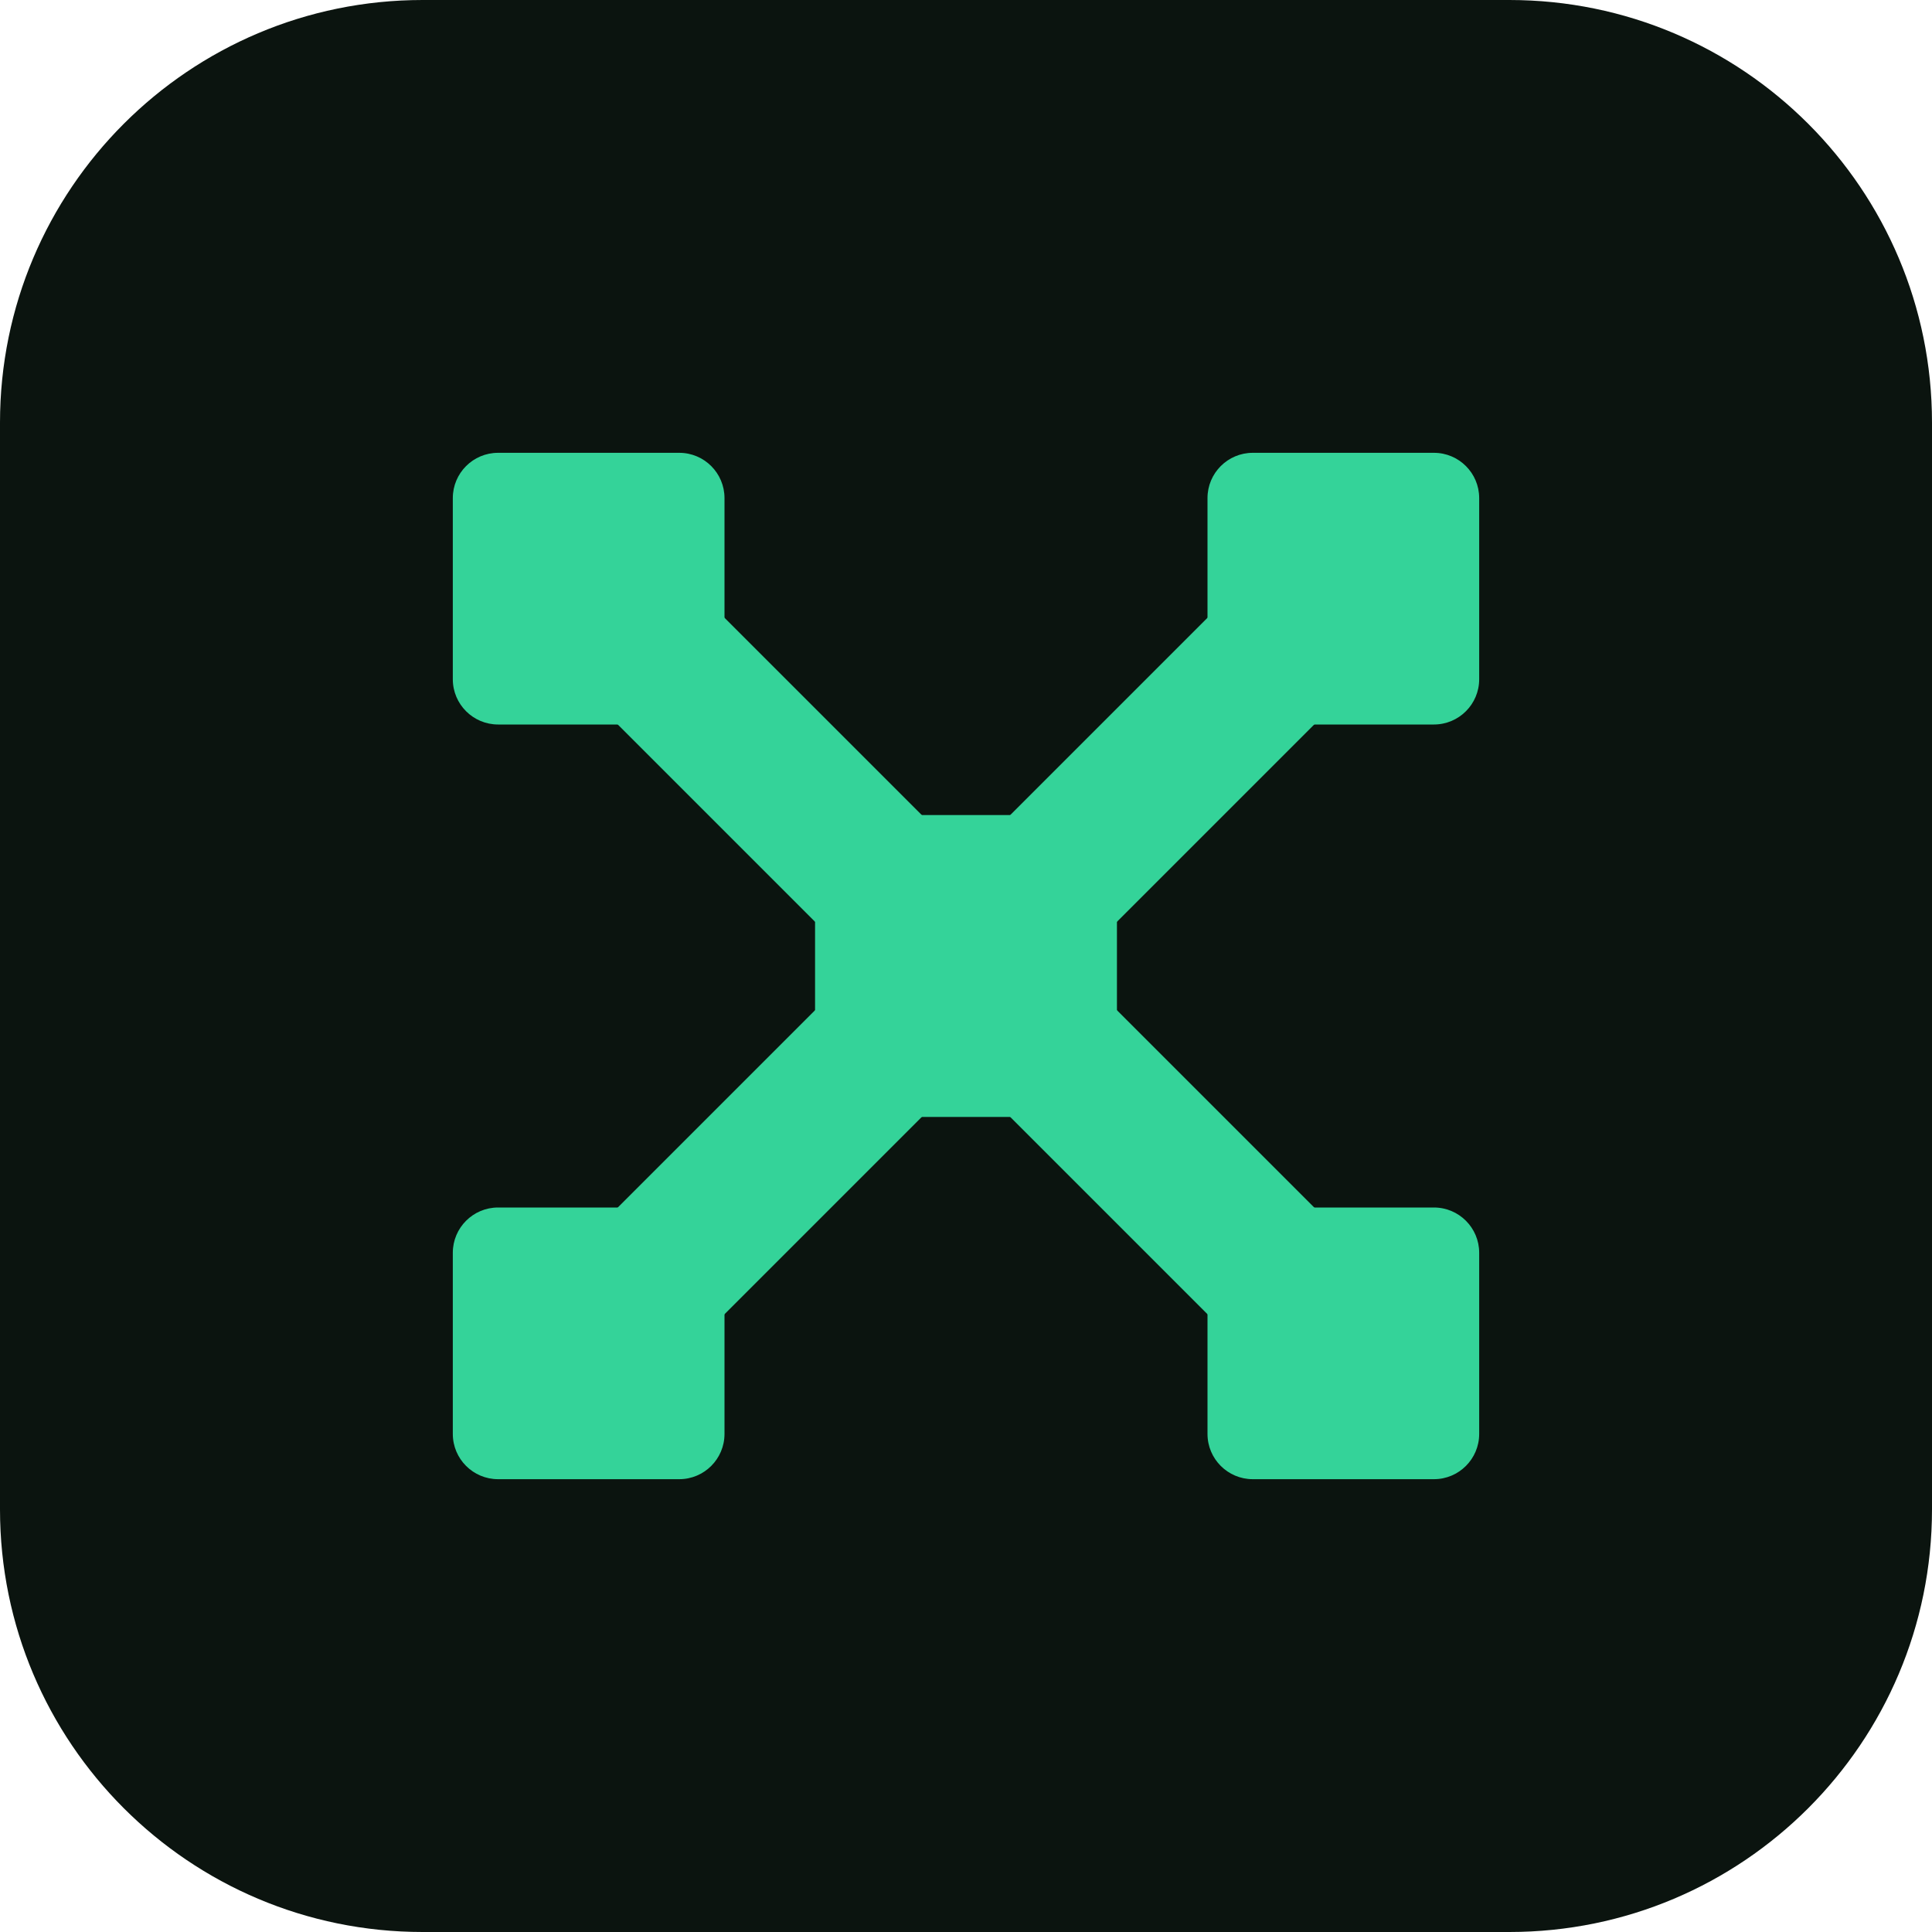
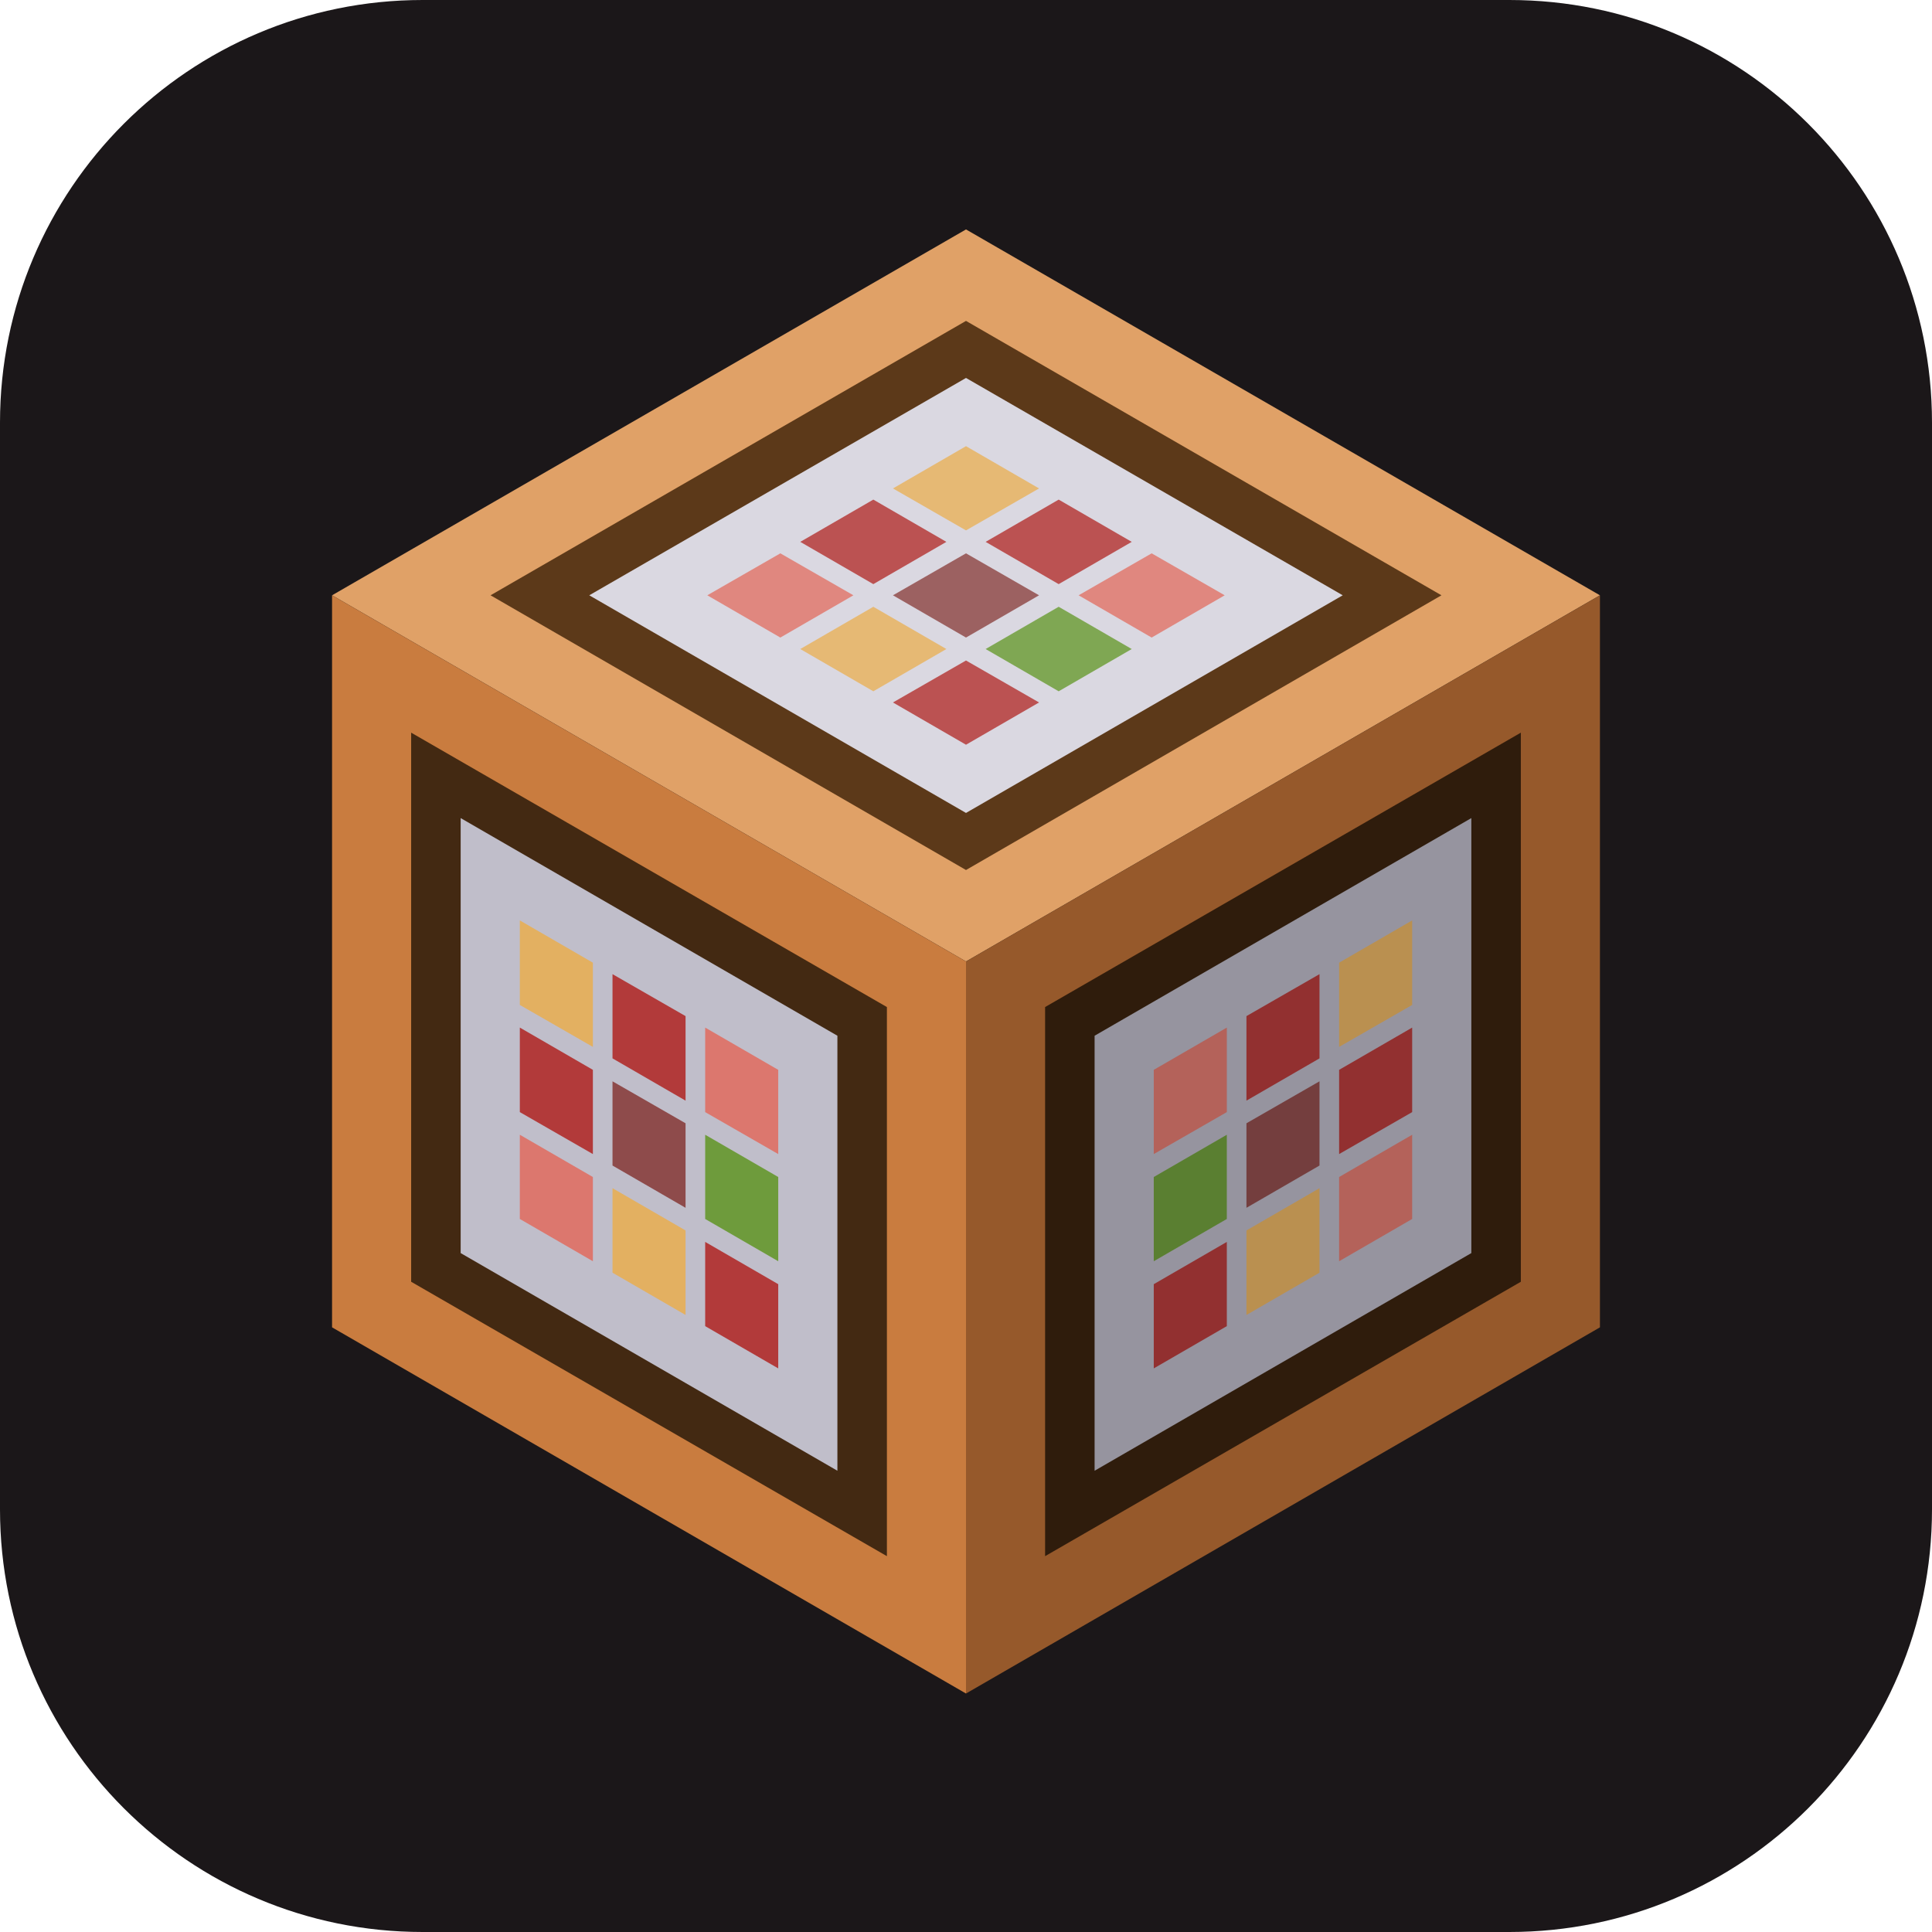
<svg xmlns="http://www.w3.org/2000/svg" viewBox="0 0 64 64" fill="none">
-   <rect width="64" height="64" rx="14" fill="#0B140F" />
-   <g stroke="#34D399" stroke-width="5" stroke-linecap="square">
-     <line x1="32" y1="32" x2="20" y2="20" />
-     <line x1="32" y1="32" x2="44" y2="20" />
-     <line x1="32" y1="32" x2="20" y2="44" />
-     <line x1="32" y1="32" x2="44" y2="44" />
-   </g>
-   <g fill="#34D399">
-     <rect x="27" y="27" width="10" height="10" rx="1.5" />
-     <rect x="15" y="15" width="9" height="9" rx="1.5" />
-     <rect x="40" y="15" width="9" height="9" rx="1.5" />
-     <rect x="15" y="40" width="9" height="9" rx="1.5" />
-     <rect x="40" y="40" width="9" height="9" rx="1.5" />
-   </g>
+   <rect width="64" height="64" rx="14" fill="#1B1719" />
+   <polygon points="32.00,7.60 53.00,19.72 32.00,31.85 11.00,19.72" fill="#E0A167" />
+   <polygon points="32.00,10.63 47.75,19.72 32.00,28.82 16.25,19.72" fill="#5C3919" />
+   <polygon points="32.00,12.52 44.48,19.72 32.00,26.93 19.52,19.72" fill="#DAD8E1" />
+   <polygon points="32.00,14.78 34.42,16.18 32.00,17.57 29.58,16.18" fill="#e6b974" />
+   <polygon points="35.07,16.55 37.49,17.95 35.07,19.35 32.65,17.95" fill="#bb5252" />
+   <polygon points="38.15,18.33 40.57,19.72 38.15,21.12 35.73,19.72" fill="#e0877f" />
+   <polygon points="28.93,16.55 31.35,17.95 28.93,19.35 26.51,17.95" fill="#bb5252" />
+   <polygon points="32.00,18.33 34.42,19.72 32.00,21.12 29.58,19.72" fill="#9c6161" />
+   <polygon points="35.07,20.10 37.49,21.50 35.07,22.90 32.65,21.50" fill="#7fa753" />
+   <polygon points="25.85,18.33 28.27,19.72 25.85,21.12 23.43,19.72" fill="#e0877f" />
+   <polygon points="28.93,20.10 31.35,21.50 28.93,22.90 26.51,21.50" fill="#e6b974" />
+   <polygon points="32.00,21.88 34.42,23.27 32.00,24.67 29.58,23.27" fill="#bb5252" />
+   <polygon points="11.00,19.72 32.00,31.85 32.00,56.10 11.00,43.97" fill="#C97C3F" />
+   <polygon points="13.62,24.27 29.38,33.36 29.38,51.55 13.62,42.46" fill="#432912" />
+   <polygon points="15.26,27.10 27.74,34.31 27.74,48.72 15.26,41.51" fill="#C0BECA" />
+   <polygon points="17.22,30.49 19.64,31.89 19.64,34.68 17.22,33.29" fill="#E3B061" />
+   <polygon points="20.29,32.27 22.71,33.66 22.71,36.46 20.29,35.06" fill="#B23A3A" />
+   <polygon points="23.36,34.04 25.78,35.44 25.78,38.23 23.36,36.84" fill="#DC776E" />
+   <polygon points="17.22,34.04 19.64,35.44 19.64,38.23 17.22,36.84" fill="#B23A3A" />
+   <polygon points="20.29,35.82 22.71,37.21 22.71,40.01 20.29,38.61" fill="#8E4B4B" />
+   <polygon points="23.36,37.59 25.78,38.99 25.78,41.78 23.36,40.38" fill="#6E9B3C" />
+   <polygon points="17.22,37.59 19.64,38.99 19.64,41.78 17.22,40.38" fill="#DC776E" />
+   <polygon points="20.29,39.36 22.71,40.76 22.71,43.56 20.29,42.16" fill="#E3B061" />
+   <polygon points="23.36,41.14 25.78,42.54 25.78,45.33 23.36,43.93" fill="#B23A3A" />
+   <polygon points="53.00,19.72 32.00,31.85 32.00,56.10 53.00,43.97" fill="#96592B" />
+   <polygon points="50.38,24.27 34.62,33.36 34.62,51.55 50.38,42.46" fill="#2F1C0C" />
+   <polygon points="48.74,27.10 36.26,34.31 36.26,48.72 48.74,41.51" fill="#96949F" />
+   <polygon points="46.78,30.49 44.36,31.89 44.36,34.68 46.78,33.29" fill="#ba9050" />
+   <polygon points="43.71,32.27 41.29,33.66 41.29,36.46 43.71,35.06" fill="#923030" />
+   <polygon points="40.64,34.04 38.22,35.44 38.22,38.23 40.64,36.84" fill="#b4625a" />
+   <polygon points="46.78,34.04 44.36,35.44 44.36,38.23 46.78,36.84" fill="#923030" />
+   <polygon points="43.71,35.82 41.29,37.21 41.29,40.01 43.71,38.61" fill="#743e3e" />
+   <polygon points="40.64,37.59 38.22,38.99 38.22,41.78 40.64,40.38" fill="#5a7f31" />
+   <polygon points="46.78,37.59 44.36,38.99 44.36,41.78 46.78,40.38" fill="#b4625a" />
+   <polygon points="43.71,39.36 41.29,40.76 41.29,43.56 43.71,42.16" fill="#ba9050" />
+   <polygon points="40.64,41.14 38.22,42.54 38.22,45.33 40.64,43.93" fill="#923030" />
</svg>
